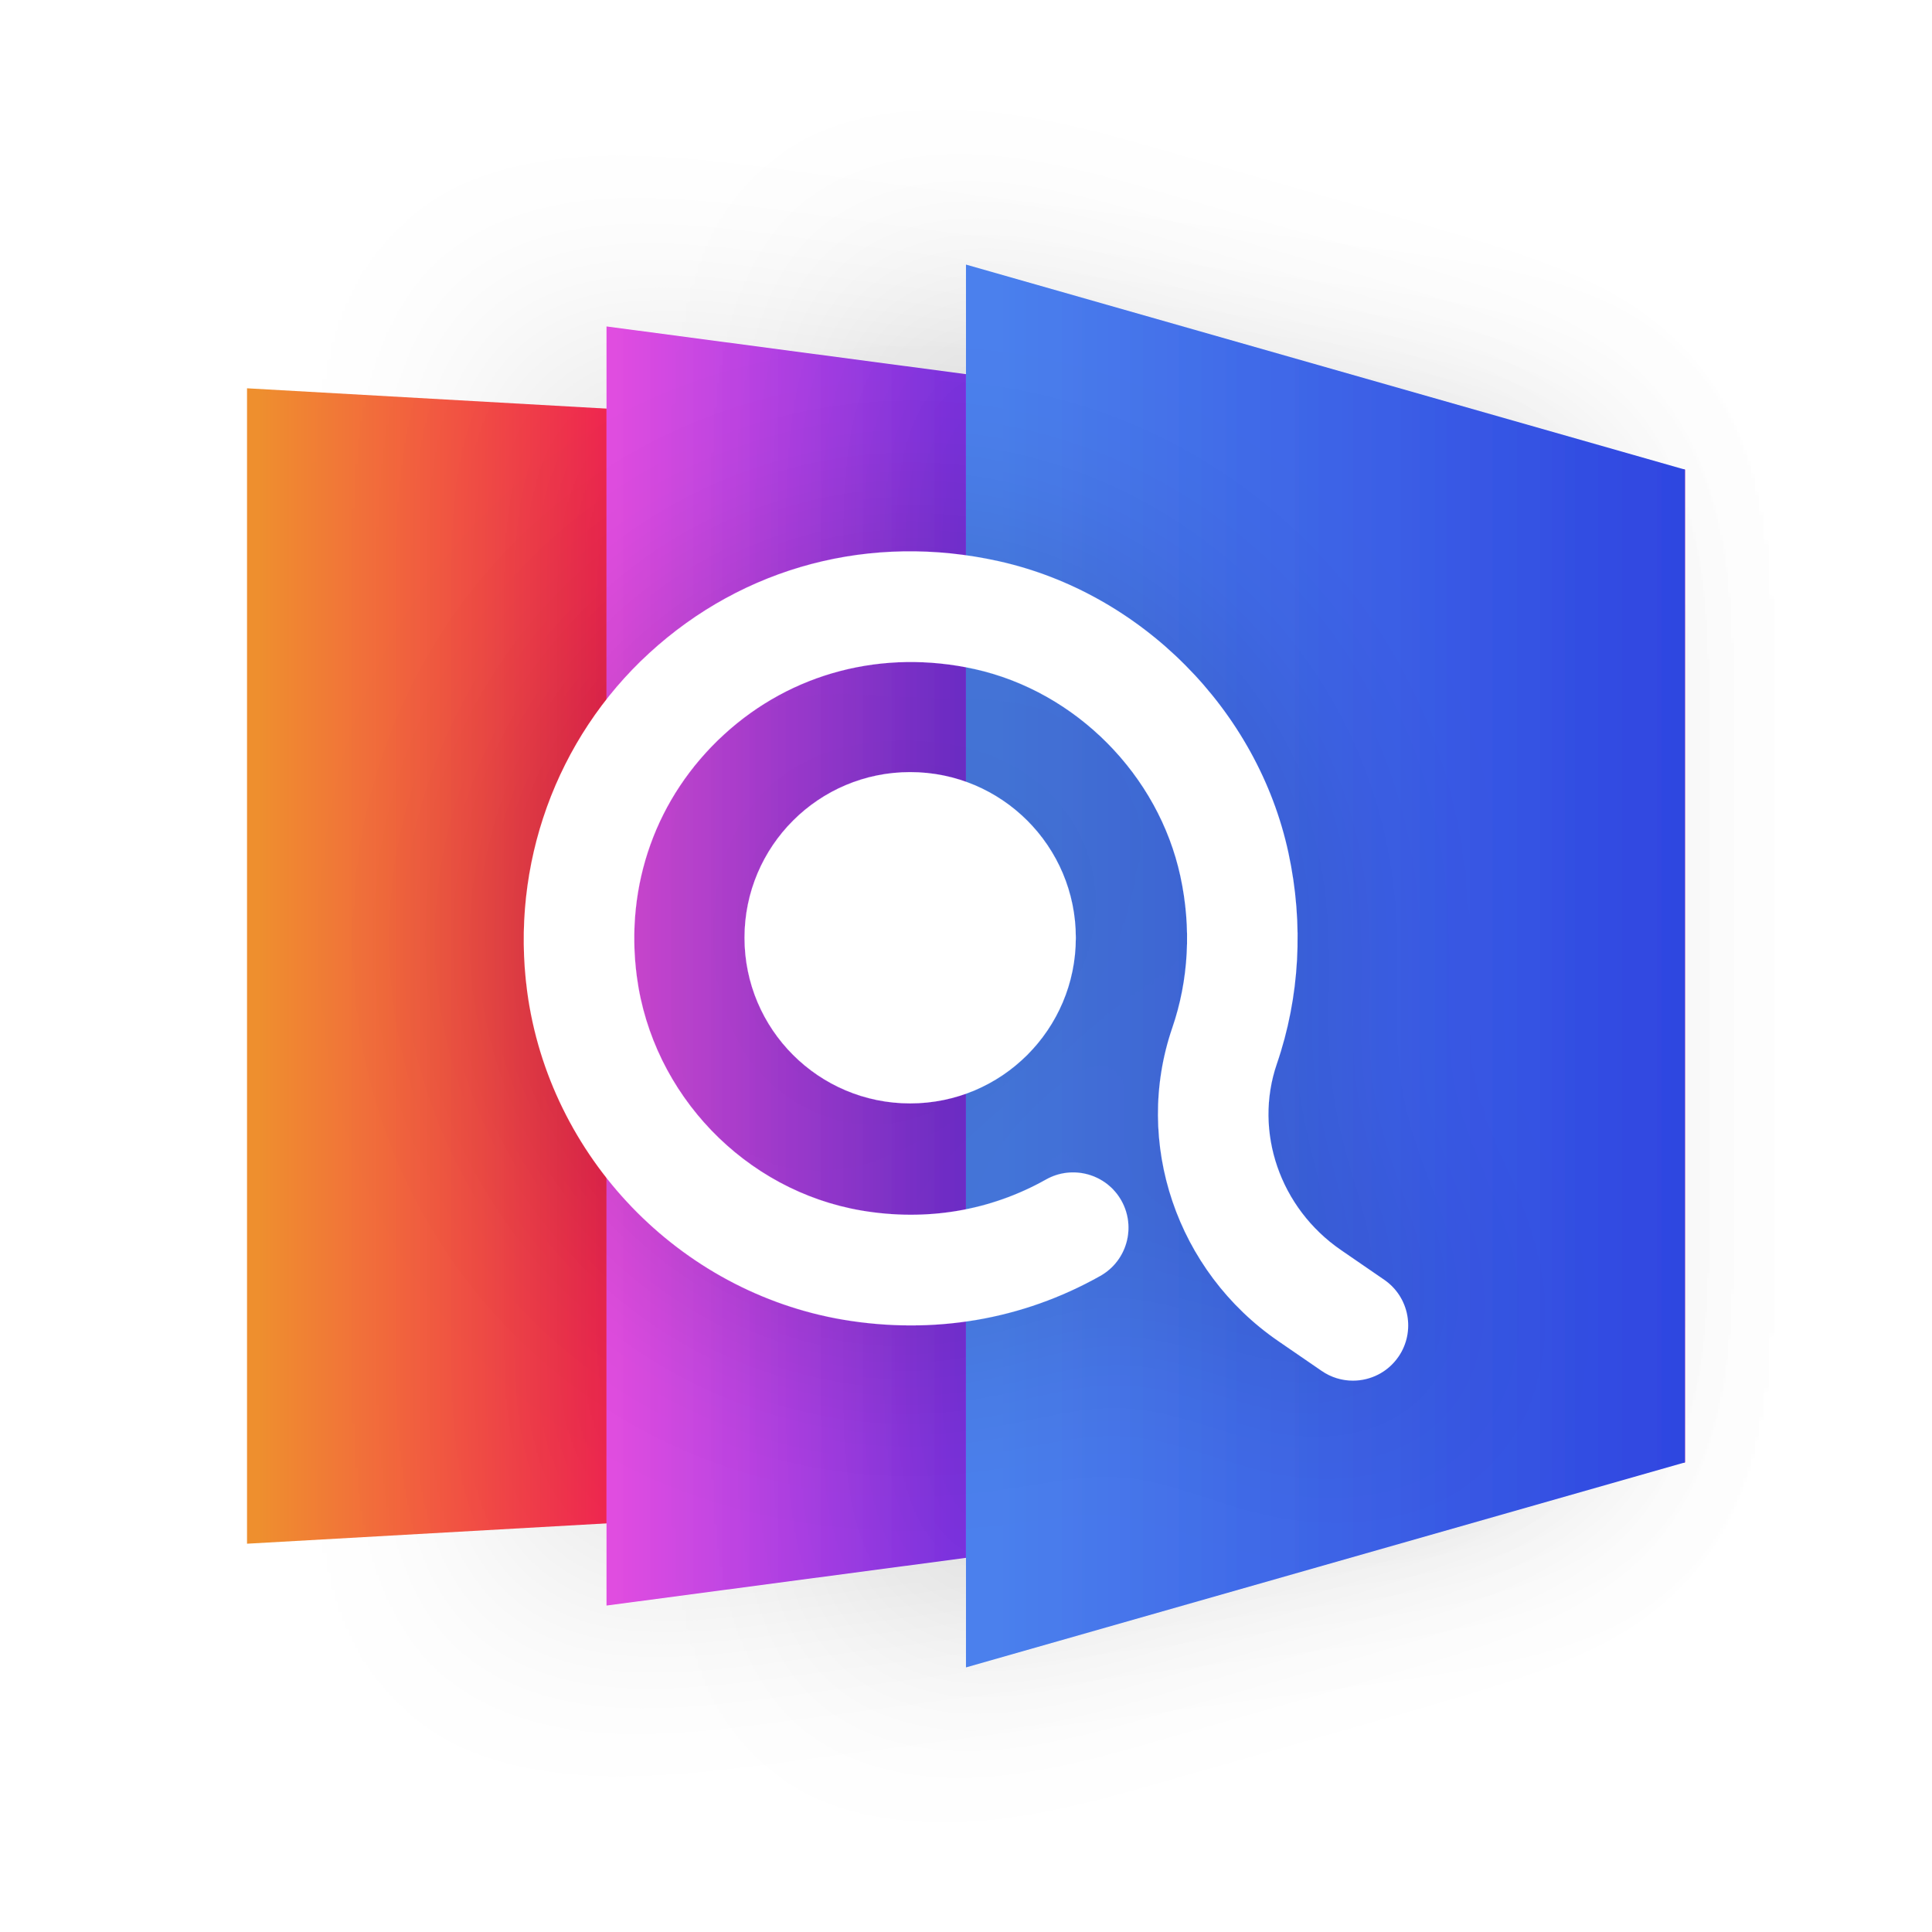
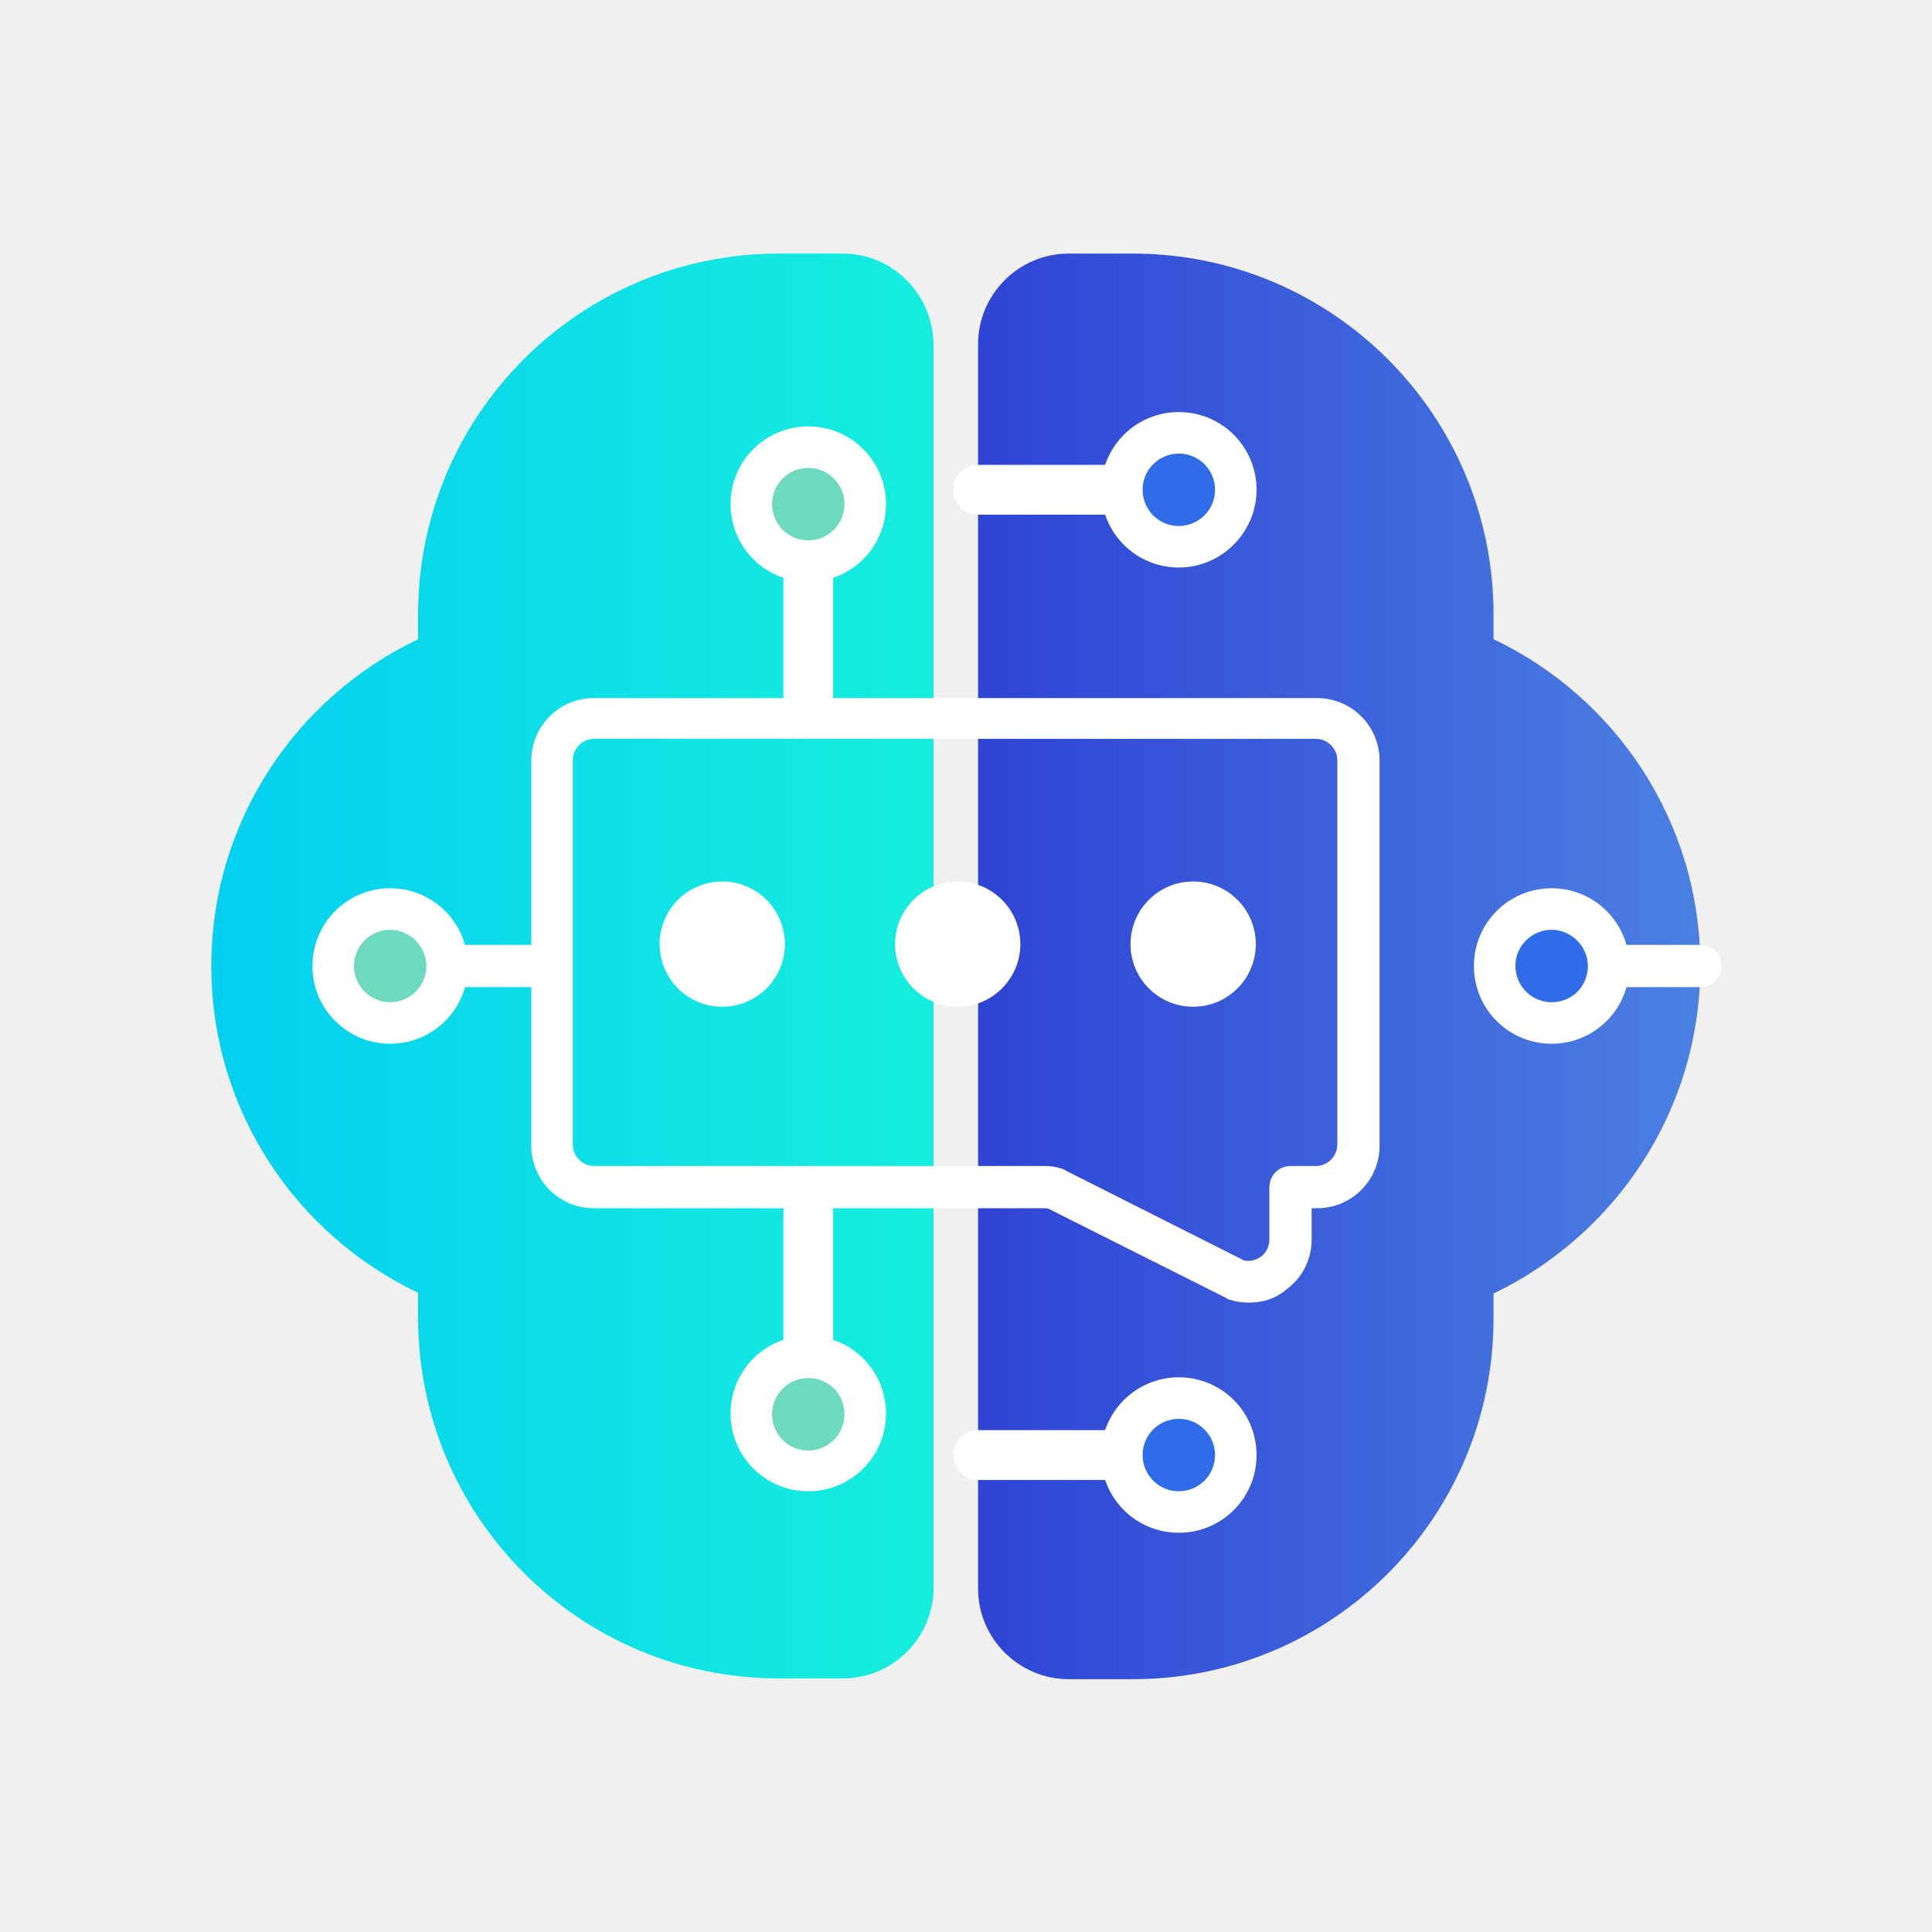
- <svg xmlns="http://www.w3.org/2000/svg" id="_图层_1" data-name="图层 1" viewBox="0 0 500 500">
-   <defs>
-     <style>
-       .cls-1 {
-         fill: #fff;
-       }
- 
-       .cls-2 {
-         fill: url(#_未命名的渐变_17);
-       }
- 
-       .cls-3 {
-         fill: url(#_未命名的渐变_12);
-         filter: url(#drop-shadow-1);
-       }
- 
-       .cls-4 {
-         fill: url(#_未命名的渐变_6);
-         filter: url(#drop-shadow-2);
-       }
- 
-       .cls-5 {
-         filter: url(#outer-glow-3);
-       }
-     </style>
-     <linearGradient id="_未命名的渐变_17" data-name="未命名的渐变 17" x1="1578.75" y1="-200.59" x2="1671.79" y2="-200.59" gradientTransform="translate(1738.48 49.41) rotate(-180)" gradientUnits="userSpaceOnUse">
-       <stop offset="0" stop-color="#ff2656" />
-       <stop offset="1" stop-color="#ee8f2e" />
-     </linearGradient>
-     <linearGradient id="_未命名的渐变_12" data-name="未命名的渐变 12" x1="1491.26" y1="-200.59" x2="1579.2" y2="-200.59" gradientTransform="translate(1738.48 49.41) rotate(-180)" gradientUnits="userSpaceOnUse">
-       <stop offset="0" stop-color="#8335ec" />
-       <stop offset="1" stop-color="#e04de0" />
-     </linearGradient>
-     <filter id="drop-shadow-1" filterUnits="userSpaceOnUse">
-       <feOffset dx="-26.6" dy="0" />
-       <feGaussianBlur result="blur" stdDeviation="26.6" />
-       <feFlood flood-color="#000" flood-opacity=".1" />
-       <feComposite in2="blur" operator="in" />
-       <feComposite in="SourceGraphic" />
-     </filter>
-     <linearGradient id="_未命名的渐变_6" data-name="未命名的渐变 6" x1="1299.11" y1="-200.59" x2="1480.37" y2="-200.59" gradientTransform="translate(1738.48 49.41) rotate(-180)" gradientUnits="userSpaceOnUse">
-       <stop offset="0" stop-color="#2e44e0" />
-       <stop offset="1" stop-color="#4b80ed" />
-     </linearGradient>
-     <filter id="drop-shadow-2" filterUnits="userSpaceOnUse">
-       <feOffset dx="-26.6" dy="0" />
-       <feGaussianBlur result="blur-2" stdDeviation="26.6" />
-       <feFlood flood-color="#000" flood-opacity=".1" />
-       <feComposite in2="blur-2" operator="in" />
-       <feComposite in="SourceGraphic" />
-     </filter>
-     <filter id="outer-glow-3" filterUnits="userSpaceOnUse">
-       <feOffset dx="0" dy="0" />
-       <feGaussianBlur result="blur-3" stdDeviation="26.6" />
-       <feFlood flood-color="#000" flood-opacity=".2" />
-       <feComposite in2="blur-3" operator="in" />
-       <feComposite in="SourceGraphic" />
-     </filter>
-   </defs>
-   <rect class="cls-1" x="0" width="500" height="500" />
+ <svg xmlns="http://www.w3.org/2000/svg" version="1.1" id="图层_1" x="0px" y="0px" viewBox="0 0 256 256" style="enable-background:new 0 0 256 256;" xml:space="preserve">
+   <style type="text/css">
+ 	.st0{fill:url(#SVGID_1_);}
+ 	.st1{fill:url(#SVGID_00000114051798759463409990000011739706362927013522_);}
+ 	.st2{fill:#FFFFFF;}
+ 	.st3{fill:#6DD9BF;}
+ 	.st4{fill:#2E6CEA;}
+ 	.st5{fill:url(#SVGID_00000070816249798841683050000001654909844081928886_);}
+ 	.st6{fill:url(#SVGID_00000143599226275934016750000010227704436961128585_);}
+ </style>
  <g>
-     <polygon class="cls-2" points="63.93 100.49 436.05 121.53 436.05 378.47 63.93 399.51 63.93 100.49" />
-     <polygon class="cls-3" points="156.96 84.48 436.05 121.53 436.05 378.47 156.96 415.52 156.96 84.48" />
-     <polygon class="cls-4" points="249.99 68.47 436.05 121.53 436.05 378.47 249.99 431.53 249.99 68.47" />
-   </g>
-   <g class="cls-5">
-     <path class="cls-1" d="M361.93,351.11c4.46-6.51,2.82-15.42-3.69-19.9l-11.22-7.71c-15.77-10.84-22.59-30.63-16.58-48.16,5.94-17.3,6.98-36.18,3.02-54.55-7.95-37.01-38.11-67.37-75.03-75.56-33.04-7.35-65.97,1.36-90.45,23.84-24.09,22.12-35.9,54.83-31.55,87.5,5.72,42.82,39.35,77.76,81.78,84.97,23.28,3.91,46.3,.06,66.53-11.33,6.9-3.88,9.34-12.6,5.47-19.49-3.86-6.88-12.6-9.33-19.49-5.47-14.45,8.13-30.93,10.87-47.71,8.05-30.2-5.12-54.14-30.03-58.2-60.53-3.16-23.76,5.05-46.61,22.53-62.65,17.48-16.04,41.15-22.2,64.88-16.97,26.2,5.81,47.6,27.37,53.27,53.65,2.88,13.29,2.15,26.87-2.12,39.26-10.14,29.62,1.14,62.94,27.46,81.02l11.22,7.71c2.46,1.7,5.29,2.52,8.08,2.52,4.55,0,9.03-2.16,11.8-6.21Z" />
-     <circle class="cls-1" cx="235.55" cy="242.69" r="42.87" />
+     <g>
+       <g>
+         <linearGradient id="SVGID_1_" gradientUnits="userSpaceOnUse" x1="129.605" y1="128" x2="225.327" y2="128">
+           <stop offset="0" style="stop-color:#2E44D5" />
+           <stop offset="0.998" style="stop-color:#4B80E2" />
+         </linearGradient>
+         <path class="st0" d="M225.3,128c0-19.1-11.2-35.6-27.4-43.3v-3.3c0-26.4-21.4-47.8-47.8-47.8h-8.5c-6.6,0-12,5.4-12,12v164.9     c0,6.6,5.4,12,12,12h8.5c26.4,0,47.8-21.4,47.8-47.8v-3.3C214.1,163.6,225.3,147.1,225.3,128z" />
+         <linearGradient id="SVGID_00000053521137700168091680000012652621577268946563_" gradientUnits="userSpaceOnUse" x1="27.907" y1="128" x2="123.629" y2="128">
+           <stop offset="1.880787e-03" style="stop-color:#04CFF0" />
+           <stop offset="0.996" style="stop-color:#16EEDD" />
+         </linearGradient>
+         <path style="fill:url(#SVGID_00000053521137700168091680000012652621577268946563_);" d="M111.7,33.6h-8.5     c-26.4,0-47.8,21.4-47.8,47.8v3.3c-16.2,7.7-27.4,24.2-27.4,43.3s11.2,35.6,27.4,43.3v3.3c0,26.4,21.4,47.8,47.8,47.8h8.5     c6.6,0,12-5.4,12-12V45.6C123.6,39,118.3,33.6,111.7,33.6z" />
+         <path class="st2" d="M165.5,172.6c-0.9,0-1.7-0.1-2.6-0.4c-0.1,0-0.3-0.1-0.4-0.2L139,160.2c-0.2-0.1-0.4-0.1-0.7-0.1H78.7     c-4.6,0-8.3-3.7-8.3-8.3v-51c0-4.6,3.7-8.3,8.3-8.3h95.8c4.6,0,8.3,3.7,8.3,8.3v51c0,4.6-3.7,8.3-8.3,8.3h-0.7v4.1     c0,2.7-1.2,5.1-3.4,6.7C169,172.1,167.3,172.6,165.5,172.6z M164.8,167c0.8,0.2,1.6,0,2.3-0.5c0.7-0.5,1.1-1.4,1.1-2.3v-6.9     c0-1.5,1.2-2.8,2.8-2.8h3.4c1.5,0,2.8-1.3,2.8-2.8v-51c0-1.5-1.3-2.8-2.8-2.8H78.7c-1.5,0-2.8,1.3-2.8,2.8v51     c0,1.5,1.3,2.8,2.8,2.8h59.6c0.9,0,1.7,0.1,2.5,0.4c0.1,0,0.3,0.1,0.4,0.2L164.8,167z" />
+         <circle class="st2" cx="95.7" cy="125.1" r="8.3" />
+         <circle class="st2" cx="126.9" cy="125.1" r="8.3" />
+         <circle class="st2" cx="158.1" cy="125.1" r="8.3" />
+         <g>
+           <path class="st2" d="M107.1,96.8c-1.8,0-3.3-1.5-3.3-3.3V66.8c0-1.8,1.5-3.3,3.3-3.3s3.3,1.5,3.3,3.3v26.6      C110.5,95.3,109,96.8,107.1,96.8z" />
+           <g>
+             <circle class="st3" cx="107.1" cy="66.8" r="7.5" />
+             <path class="st2" d="M107.1,77.1c-5.7,0-10.3-4.6-10.3-10.3c0-5.7,4.6-10.3,10.3-10.3c5.7,0,10.3,4.6,10.3,10.3       C117.4,72.5,112.8,77.1,107.1,77.1z M107.1,62c-2.6,0-4.8,2.1-4.8,4.8c0,2.6,2.1,4.8,4.8,4.8c2.6,0,4.8-2.1,4.8-4.8       C111.9,64.2,109.8,62,107.1,62z" />
+           </g>
+         </g>
+         <path class="st2" d="M107.1,190.6c-1.8,0-3.3-1.5-3.3-3.3v-26.6c0-1.8,1.5-3.3,3.3-3.3s3.3,1.5,3.3,3.3v26.6     C110.5,189.1,109,190.6,107.1,190.6z" />
+         <g>
+           <circle class="st3" cx="107.1" cy="187.3" r="7.5" />
+           <path class="st2" d="M107.1,197.6c-5.7,0-10.3-4.6-10.3-10.3c0-5.7,4.6-10.3,10.3-10.3c5.7,0,10.3,4.6,10.3,10.3      C117.4,193,112.8,197.6,107.1,197.6z M107.1,182.6c-2.6,0-4.8,2.1-4.8,4.8c0,2.6,2.1,4.8,4.8,4.8c2.6,0,4.8-2.1,4.8-4.8      C111.9,184.7,109.8,182.6,107.1,182.6z" />
+         </g>
+         <path class="st2" d="M71.4,130.8H52.7c-1.5,0-2.8-1.2-2.8-2.8s1.2-2.8,2.8-2.8h18.7c1.5,0,2.8,1.2,2.8,2.8S73,130.8,71.4,130.8z" />
+         <g>
+           <circle class="st3" cx="51.7" cy="128" r="7.5" />
+           <path class="st2" d="M51.7,138.3c-5.7,0-10.3-4.6-10.3-10.3c0-5.7,4.6-10.3,10.3-10.3S62,122.3,62,128      C62,133.7,57.4,138.3,51.7,138.3z M51.7,123.2c-2.6,0-4.8,2.1-4.8,4.8c0,2.6,2.1,4.8,4.8,4.8c2.6,0,4.8-2.1,4.8-4.8      C56.5,125.4,54.3,123.2,51.7,123.2z" />
+         </g>
+         <g>
+           <path class="st2" d="M156.2,68.2h-26.6c-1.8,0-3.3-1.5-3.3-3.3c0-1.8,1.5-3.3,3.3-3.3h26.6c1.8,0,3.3,1.5,3.3,3.3      C159.6,66.7,158.1,68.2,156.2,68.2z" />
+           <g>
+             <circle class="st4" cx="156.2" cy="64.9" r="7.5" />
+             <path class="st2" d="M156.2,75.2c-5.7,0-10.3-4.6-10.3-10.3c0-5.7,4.6-10.3,10.3-10.3c5.7,0,10.3,4.6,10.3,10.3       C166.5,70.5,161.9,75.2,156.2,75.2z M156.2,60.1c-2.6,0-4.8,2.1-4.8,4.8c0,2.6,2.1,4.8,4.8,4.8c2.6,0,4.8-2.1,4.8-4.8       C161,62.3,158.9,60.1,156.2,60.1z" />
+           </g>
+         </g>
+         <path class="st2" d="M156.2,196.1h-26.6c-1.8,0-3.3-1.5-3.3-3.3c0-1.8,1.5-3.3,3.3-3.3h26.6c1.8,0,3.3,1.5,3.3,3.3     C159.6,194.6,158.1,196.1,156.2,196.1z" />
+         <g>
+           <circle class="st4" cx="156.2" cy="192.8" r="7.5" />
+           <path class="st2" d="M156.2,203.1c-5.7,0-10.3-4.6-10.3-10.3c0-5.7,4.6-10.3,10.3-10.3c5.7,0,10.3,4.6,10.3,10.3      C166.5,198.5,161.9,203.1,156.2,203.1z M156.2,188c-2.6,0-4.8,2.1-4.8,4.8c0,2.6,2.1,4.8,4.8,4.8c2.6,0,4.8-2.1,4.8-4.8      C161,190.2,158.9,188,156.2,188z" />
+         </g>
+         <path class="st2" d="M225.3,130.8h-18.7c-1.5,0-2.8-1.2-2.8-2.8s1.2-2.8,2.8-2.8h18.7c1.5,0,2.8,1.2,2.8,2.8     S226.9,130.8,225.3,130.8z" />
+         <g>
+           <circle class="st4" cx="205.6" cy="128" r="7.5" />
+           <path class="st2" d="M205.6,138.3c-5.7,0-10.3-4.6-10.3-10.3c0-5.7,4.6-10.3,10.3-10.3s10.3,4.6,10.3,10.3      C215.9,133.7,211.3,138.3,205.6,138.3z M205.6,123.2c-2.6,0-4.8,2.1-4.8,4.8c0,2.6,2.1,4.8,4.8,4.8s4.8-2.1,4.8-4.8      C210.4,125.4,208.2,123.2,205.6,123.2z" />
+         </g>
+       </g>
+     </g>
  </g>
</svg>
